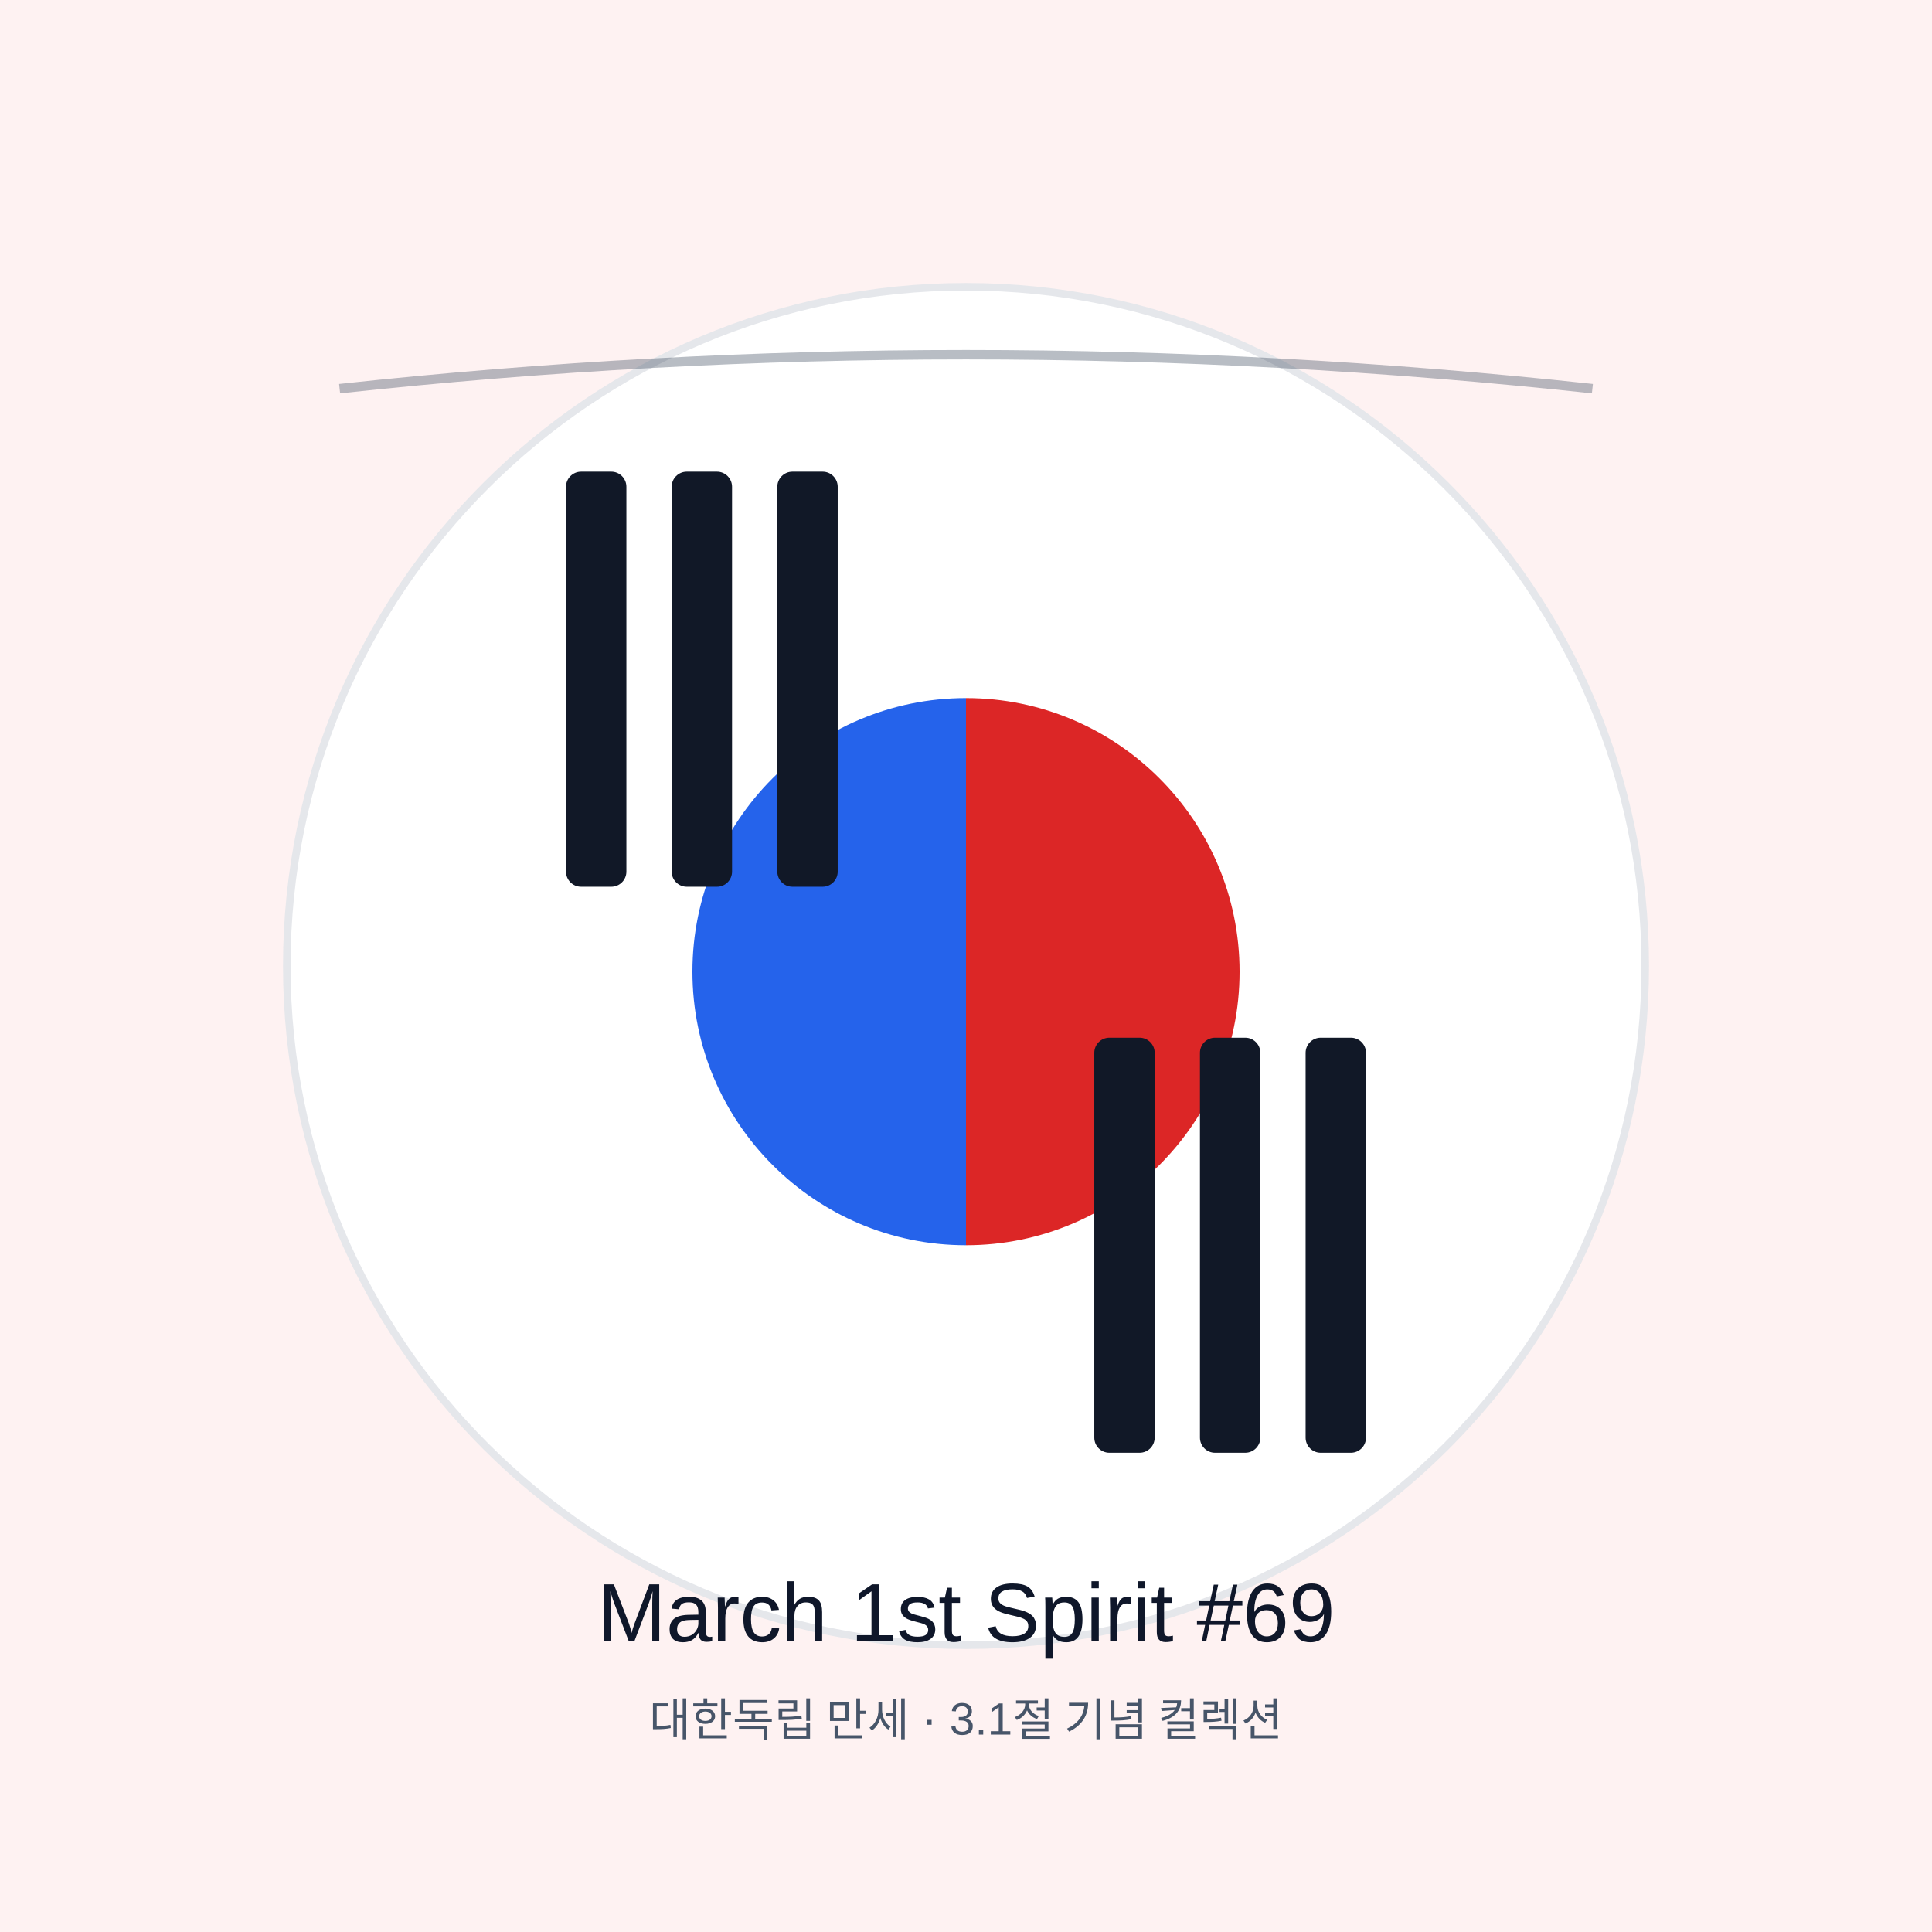
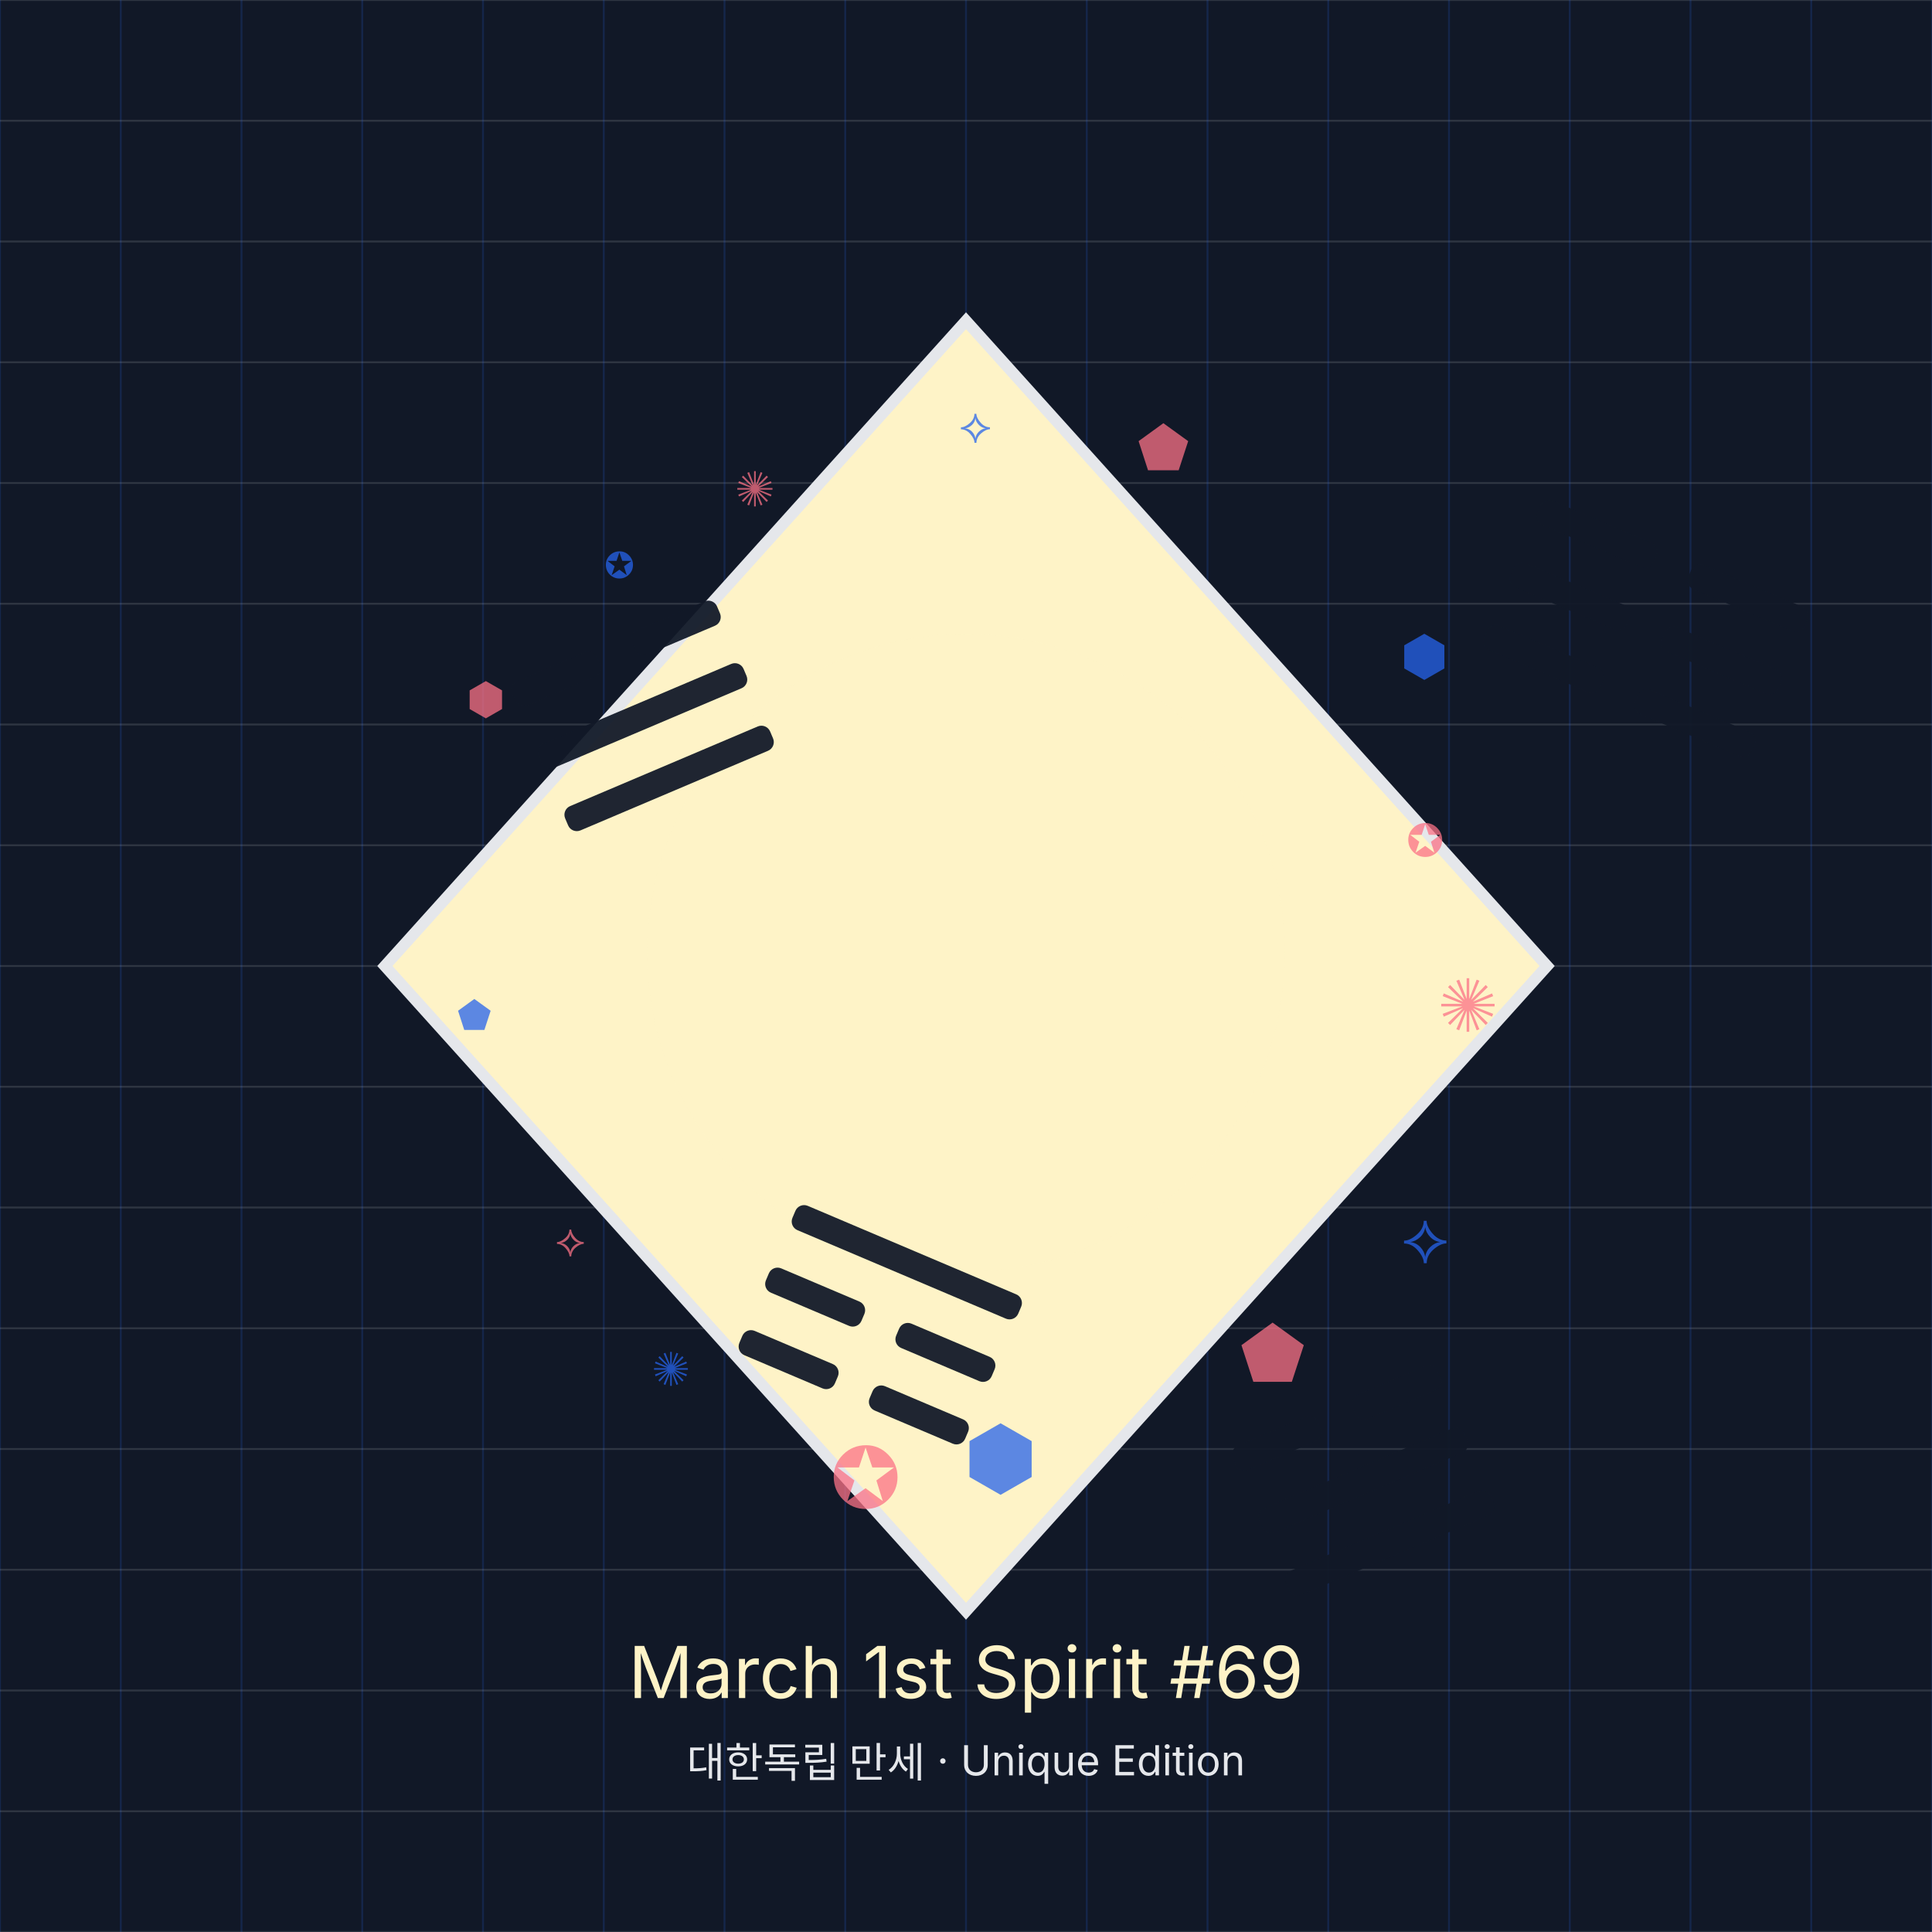
<svg xmlns="http://www.w3.org/2000/svg" width="1024" height="1024" viewBox="0 0 1024 1024">
-   <rect width="1024" height="1024" fill="#fef2f2" />
-   <circle cx="512" cy="512" r="360" fill="#ffffff" stroke="#e5e7eb" stroke-width="4" />
-   <path d="M512 370c80 0 145 65 145 145s-65 145-145 145V370z" fill="#dc2626" />
-   <path d="M512 660c-80 0-145-65-145-145s65-145 145-145v290z" fill="#2563eb" />
-   <rect x="300" y="250" width="32" height="220" rx="8" fill="#111827" />
-   <rect x="356" y="250" width="32" height="220" rx="8" fill="#111827" />
-   <rect x="412" y="250" width="32" height="220" rx="8" fill="#111827" />
-   <rect x="580" y="550" width="32" height="220" rx="8" fill="#111827" />
-   <rect x="636" y="550" width="32" height="220" rx="8" fill="#111827" />
-   <rect x="692" y="550" width="32" height="220" rx="8" fill="#111827" />
-   <path d="M180 206 Q 512 170 844 206" stroke="#334155" stroke-width="5" fill="none" opacity="0.35" />
-   <text x="512" y="870" text-anchor="middle" font-size="44" font-family="Arial, sans-serif" fill="#0f172a">March 1st Spirit #69</text>
-   <text x="512" y="920" text-anchor="middle" font-size="24" font-family="Arial, sans-serif" fill="#475569">대한독립 만세 · 3.1절 기념 컬렉션</text>
+   <rect width="1024" height="1024" fill="#111827" />
+   <line x1="0" y1="0" x2="0" y2="1024" stroke="#2563eb" opacity="0.18" />
+   <line x1="0" y1="0" x2="1024" y2="0" stroke="#e5e7eb" opacity="0.14" />
+   <line x1="64" y1="0" x2="64" y2="1024" stroke="#2563eb" opacity="0.18" />
+   <line x1="0" y1="64" x2="1024" y2="64" stroke="#e5e7eb" opacity="0.14" />
+   <line x1="128" y1="0" x2="128" y2="1024" stroke="#2563eb" opacity="0.18" />
+   <line x1="0" y1="128" x2="1024" y2="128" stroke="#e5e7eb" opacity="0.14" />
+   <line x1="192" y1="0" x2="192" y2="1024" stroke="#2563eb" opacity="0.18" />
+   <line x1="0" y1="192" x2="1024" y2="192" stroke="#e5e7eb" opacity="0.14" />
+   <line x1="256" y1="0" x2="256" y2="1024" stroke="#2563eb" opacity="0.18" />
+   <line x1="0" y1="256" x2="1024" y2="256" stroke="#e5e7eb" opacity="0.14" />
+   <line x1="320" y1="0" x2="320" y2="1024" stroke="#2563eb" opacity="0.18" />
+   <line x1="0" y1="320" x2="1024" y2="320" stroke="#e5e7eb" opacity="0.14" />
+   <line x1="384" y1="0" x2="384" y2="1024" stroke="#2563eb" opacity="0.18" />
+   <line x1="0" y1="384" x2="1024" y2="384" stroke="#e5e7eb" opacity="0.14" />
+   <line x1="448" y1="0" x2="448" y2="1024" stroke="#2563eb" opacity="0.18" />
+   <line x1="0" y1="448" x2="1024" y2="448" stroke="#e5e7eb" opacity="0.14" />
+   <line x1="512" y1="0" x2="512" y2="1024" stroke="#2563eb" opacity="0.18" />
+   <line x1="0" y1="512" x2="1024" y2="512" stroke="#e5e7eb" opacity="0.14" />
+   <line x1="576" y1="0" x2="576" y2="1024" stroke="#2563eb" opacity="0.18" />
+   <line x1="0" y1="576" x2="1024" y2="576" stroke="#e5e7eb" opacity="0.14" />
+   <line x1="640" y1="0" x2="640" y2="1024" stroke="#2563eb" opacity="0.18" />
+   <line x1="0" y1="640" x2="1024" y2="640" stroke="#e5e7eb" opacity="0.14" />
+   <line x1="704" y1="0" x2="704" y2="1024" stroke="#2563eb" opacity="0.18" />
+   <line x1="0" y1="704" x2="1024" y2="704" stroke="#e5e7eb" opacity="0.14" />
+   <line x1="768" y1="0" x2="768" y2="1024" stroke="#2563eb" opacity="0.18" />
+   <line x1="0" y1="768" x2="1024" y2="768" stroke="#e5e7eb" opacity="0.14" />
+   <line x1="832" y1="0" x2="832" y2="1024" stroke="#2563eb" opacity="0.18" />
+   <line x1="0" y1="832" x2="1024" y2="832" stroke="#e5e7eb" opacity="0.14" />
+   <line x1="896" y1="0" x2="896" y2="1024" stroke="#2563eb" opacity="0.18" />
+   <line x1="0" y1="896" x2="1024" y2="896" stroke="#e5e7eb" opacity="0.14" />
+   <line x1="960" y1="0" x2="960" y2="1024" stroke="#2563eb" opacity="0.18" />
+   <line x1="0" y1="960" x2="1024" y2="960" stroke="#e5e7eb" opacity="0.14" />
+   <line x1="1024" y1="0" x2="1024" y2="1024" stroke="#2563eb" opacity="0.18" />
+   <line x1="0" y1="1024" x2="1024" y2="1024" stroke="#e5e7eb" opacity="0.14" />
+   <polygon points="512,170 820,512 512,854 204,512" fill="#fef3c7" stroke="#e5e7eb" stroke-width="6" />
+   <g transform="translate(512 505) rotate(94)">
+     <circle cx="0" cy="0" r="169" fill="#fef3c7" opacity="0.22" />
+     <path d="M0 -159 A 159 159 0 1 1 0 159 A 79.5 79.5 0 1 0 0 -159" fill="#fb7185" />
+     <path d="M0 159 A 159 159 0 1 1 0 -159 A 79.5 79.5 0 1 0 0 159" fill="#2563eb" />
+   </g>
+   <g opacity="0.94">
+     <g transform="rotate(-23 512 512)">
+       <rect x="347" y="280" width="49" height="14" rx="5" fill="#111827" />
+       <rect x="416" y="280" width="49" height="14" rx="5" fill="#111827" />
+       <rect x="347" y="316" width="118" height="14" rx="5" fill="#111827" />
+       <rect x="347" y="352" width="118" height="14" rx="5" fill="#111827" />
+     </g>
+     <g transform="translate(380 0) rotate(23 512 512)">
+       <rect x="347" y="312" width="67" height="14" rx="5" fill="#111827" />
+       <rect x="434" y="312" width="67" height="14" rx="5" fill="#111827" />
+       <rect x="347" y="348" width="67" height="14" rx="5" fill="#111827" />
+       <rect x="434" y="348" width="67" height="14" rx="5" fill="#111827" />
+       <rect x="347" y="384" width="67" height="14" rx="5" fill="#111827" />
+       <rect x="434" y="384" width="67" height="14" rx="5" fill="#111827" />
+     </g>
+     <g transform="translate(0 380) rotate(23 512 512)">
+       <rect x="331" y="312" width="130" height="14" rx="5" fill="#111827" />
+       <rect x="331" y="348" width="55" height="14" rx="5" fill="#111827" />
+       <rect x="406" y="348" width="55" height="14" rx="5" fill="#111827" />
+       <rect x="331" y="384" width="55" height="14" rx="5" fill="#111827" />
+       <rect x="406" y="384" width="55" height="14" rx="5" fill="#111827" />
+     </g>
+     <g transform="translate(380 380) rotate(-23 512 512)">
+       <rect x="339" y="304" width="49" height="14" rx="5" fill="#111827" />
+       <rect x="408" y="304" width="49" height="14" rx="5" fill="#111827" />
+       <rect x="339" y="340" width="118" height="14" rx="5" fill="#111827" />
+       <rect x="339" y="376" width="118" height="14" rx="5" fill="#111827" />
+     </g>
+   </g>
+   <text x="778.0" y="535.3" text-anchor="middle" dominant-baseline="middle" font-size="41" fill="#fb7185" opacity="0.75">✺</text>
+   <text x="755.4" y="658.3" text-anchor="middle" dominant-baseline="middle" font-size="38" fill="#2563eb" opacity="0.75">⟡</text>
+   <text x="674.5" y="720.0" text-anchor="middle" dominant-baseline="middle" font-size="44" fill="#fb7185" opacity="0.75">⬟</text>
+   <text x="530.3" y="773.4" text-anchor="middle" dominant-baseline="middle" font-size="48" fill="#2563eb" opacity="0.75">⬢</text>
+   <text x="458.8" y="785.9" text-anchor="middle" dominant-baseline="middle" font-size="47" fill="#fb7185" opacity="0.75">✪</text>
+   <text x="355.6" y="727.2" text-anchor="middle" dominant-baseline="middle" font-size="26" fill="#2563eb" opacity="0.75">✺</text>
+   <text x="302.3" y="658.8" text-anchor="middle" dominant-baseline="middle" font-size="24" fill="#fb7185" opacity="0.75">⟡</text>
+   <text x="251.4" y="539.4" text-anchor="middle" dominant-baseline="middle" font-size="23" fill="#2563eb" opacity="0.75">⬟</text>
+   <text x="257.5" y="370.9" text-anchor="middle" dominant-baseline="middle" font-size="25" fill="#fb7185" opacity="0.75">⬢</text>
+   <text x="328.3" y="300.7" text-anchor="middle" dominant-baseline="middle" font-size="20" fill="#2563eb" opacity="0.75">✪</text>
+   <text x="400.1" y="260.8" text-anchor="middle" dominant-baseline="middle" font-size="27" fill="#fb7185" opacity="0.75">✺</text>
+   <text x="517.0" y="227.0" text-anchor="middle" dominant-baseline="middle" font-size="26" fill="#2563eb" opacity="0.75">⟡</text>
+   <text x="616.6" y="239.4" text-anchor="middle" dominant-baseline="middle" font-size="35" fill="#fb7185" opacity="0.75">⬟</text>
+   <text x="754.9" y="348.2" text-anchor="middle" dominant-baseline="middle" font-size="31" fill="#2563eb" opacity="0.75">⬢</text>
+   <text x="755.4" y="446.8" text-anchor="middle" dominant-baseline="middle" font-size="25" fill="#fb7185" opacity="0.75">✪</text>
+   <text x="512" y="900" text-anchor="middle" font-size="38" font-family="Inter, Arial, sans-serif" fill="#fef3c7">March 1st Spirit #69</text>
+   <text x="512" y="942" text-anchor="middle" font-size="22" font-family="Inter, Arial, sans-serif" fill="#e5e7eb">대한독립 만세 · Unique Edition</text>
</svg>
